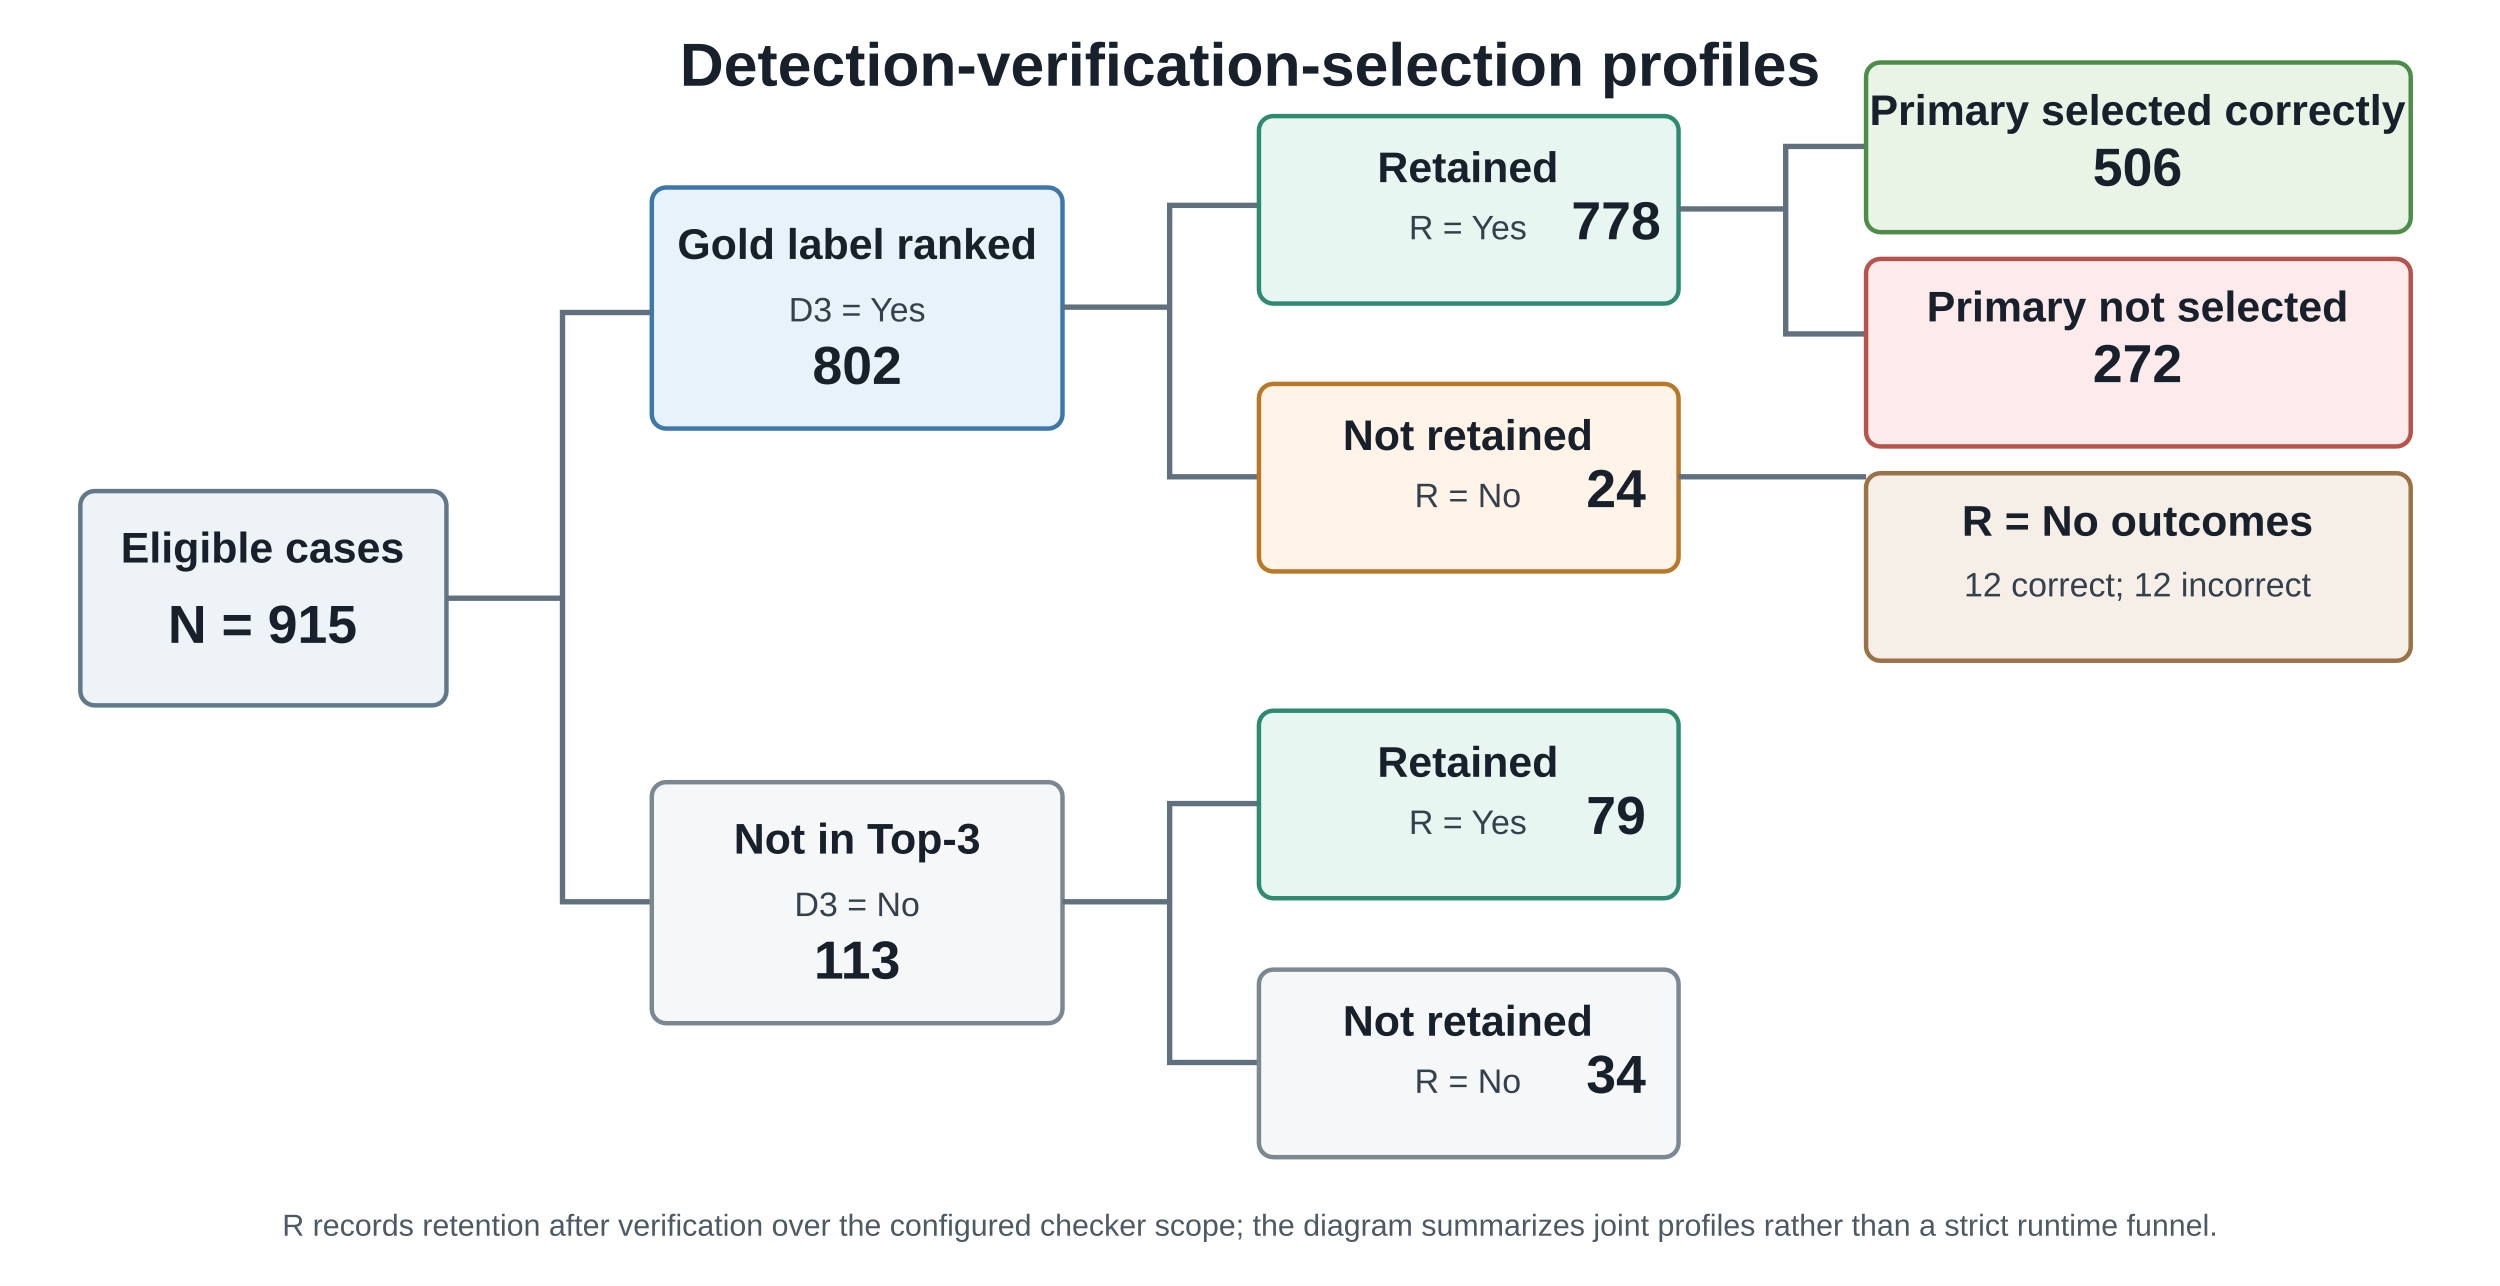
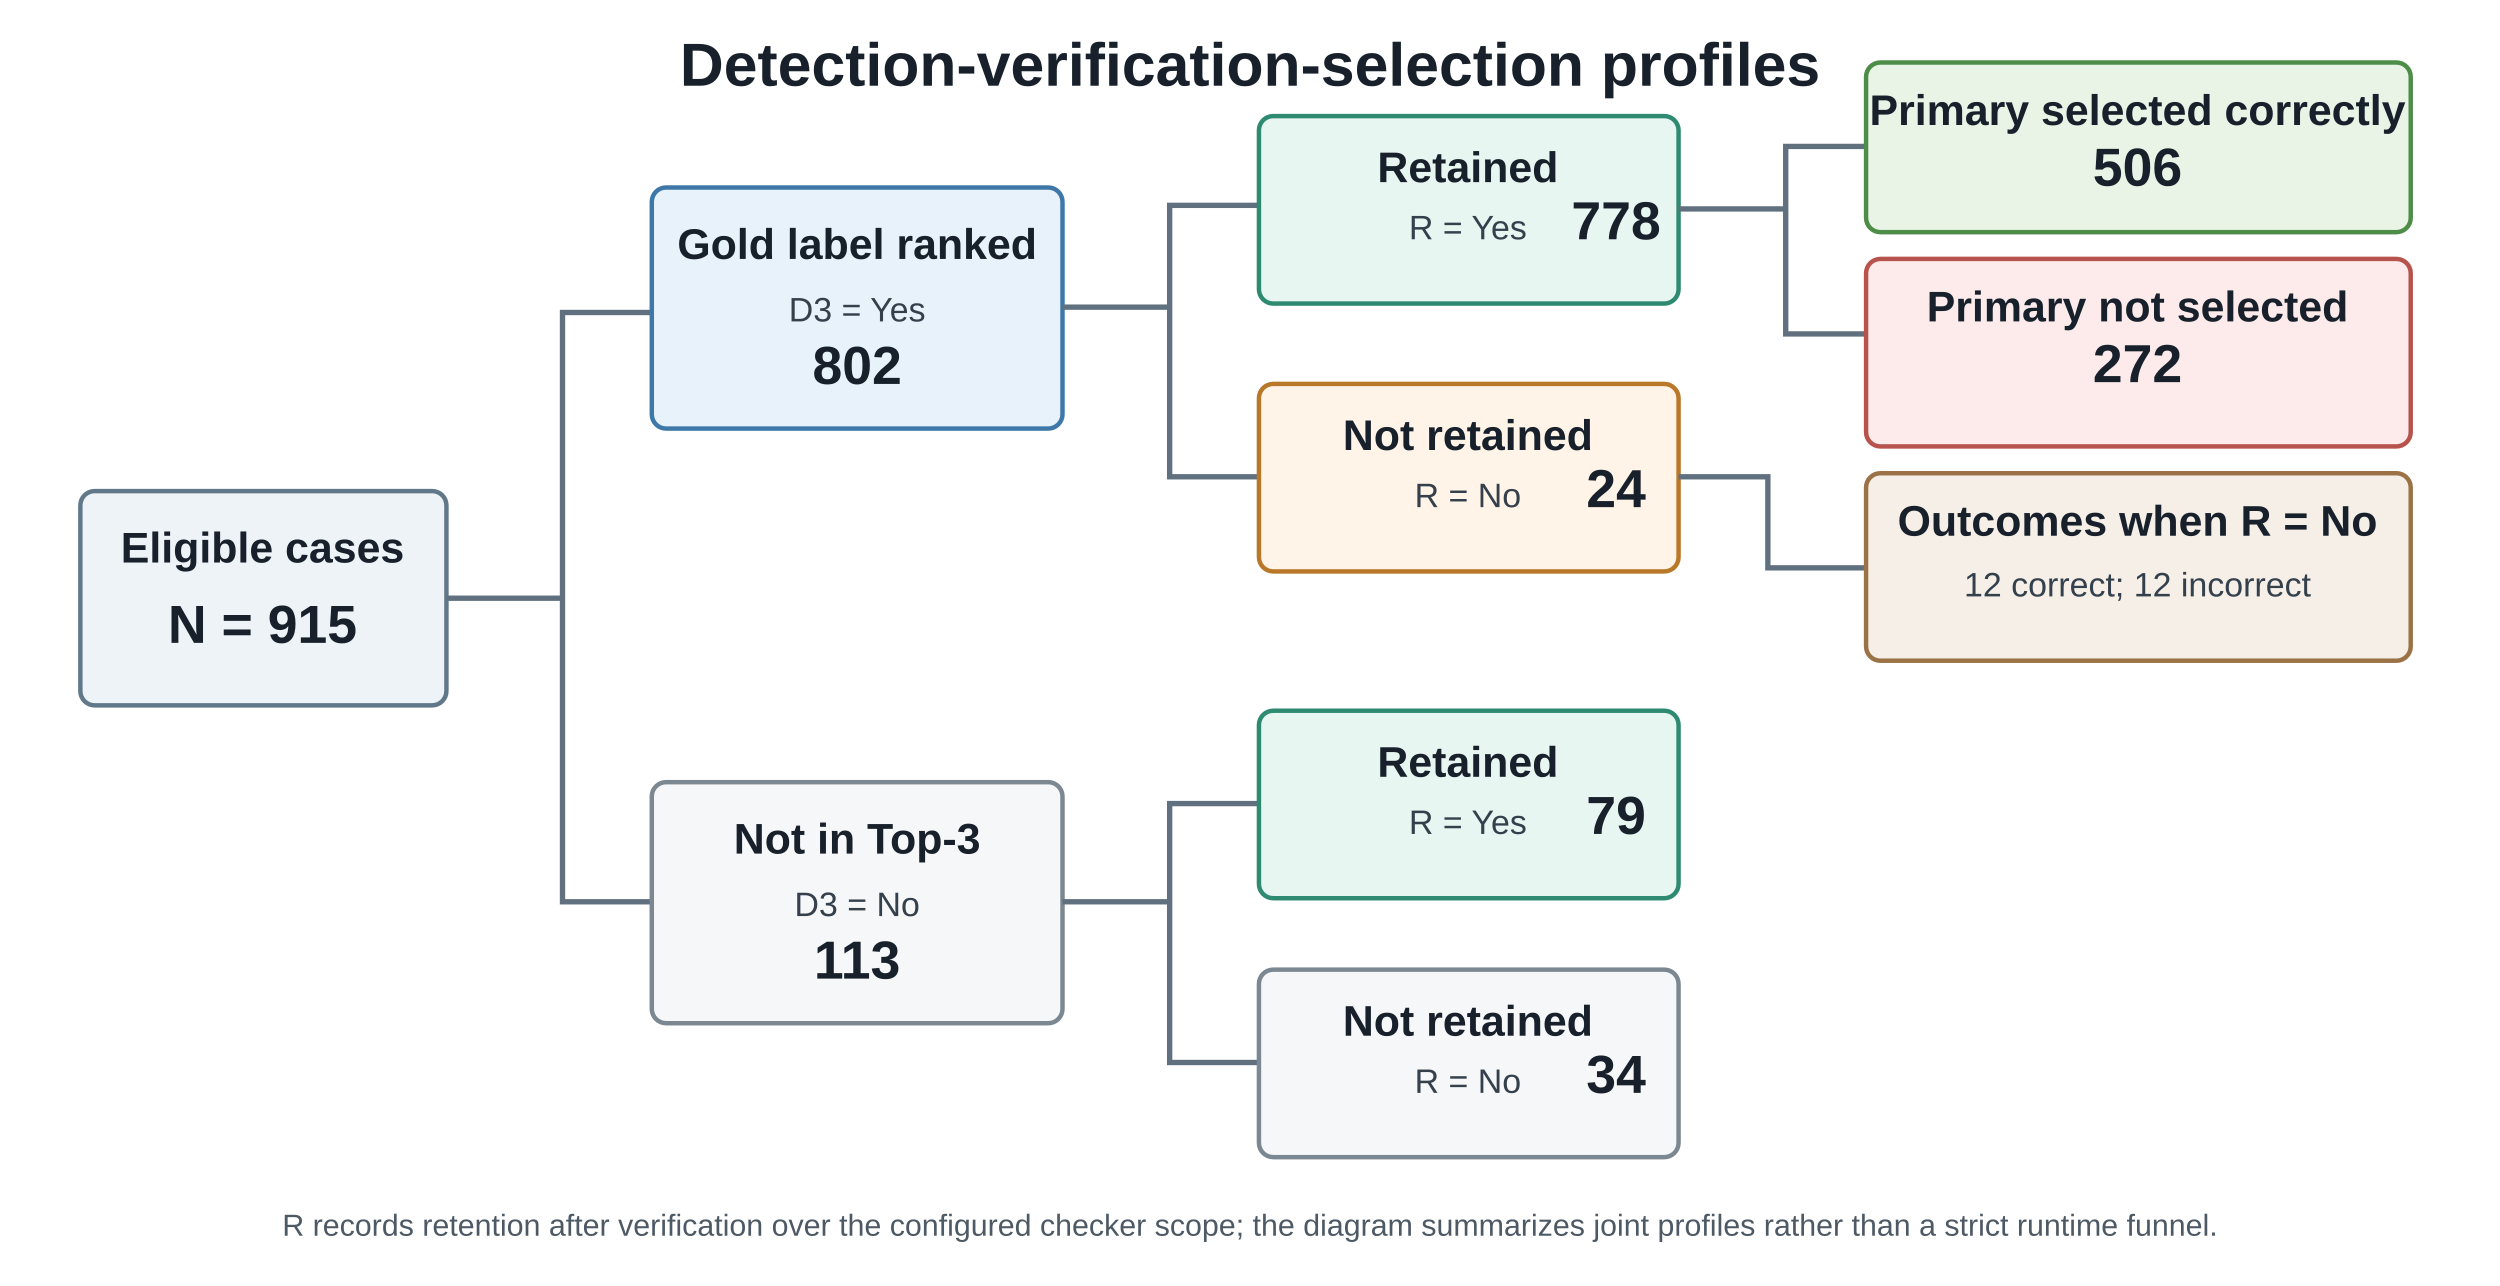
<svg xmlns="http://www.w3.org/2000/svg" width="1400" height="720" viewBox="0 0 1400 720">
  <rect width="1400" height="720" fill="#ffffff" />
  <style>
    .title { font: 700 34px Arial, sans-serif; fill: #18212b; }
    .head { font: 700 24px Arial, sans-serif; fill: #18212b; }
    .body { font: 19px Arial, sans-serif; fill: #34404c; }
    .count { font: 700 30px Arial, sans-serif; fill: #18212b; }
    .note { font: 17px Arial, sans-serif; fill: #4d5965; }
    .line { stroke: #61707e; stroke-width: 3; fill: none; }
    .box { stroke-width: 2.5; rx: 8; }
  </style>
  <text x="700" y="48" text-anchor="middle" class="title">Detection-verification-selection profiles</text>
  <rect x="45" y="275" width="205" height="120" class="box" fill="#eef3f7" stroke="#607889" />
  <text x="147" y="315" text-anchor="middle" class="head">Eligible cases</text>
  <text x="147" y="360" text-anchor="middle" class="count">N = 915</text>
  <path d="M250 335 H315 M315 335 V175 H365 M315 335 V505 H365" class="line" />
  <rect x="365" y="105" width="230" height="135" class="box" fill="#e8f2fb" stroke="#3d78a8" />
  <text x="480" y="145" text-anchor="middle" class="head">Gold label ranked</text>
  <text x="480" y="180" text-anchor="middle" class="body">D3 = Yes</text>
  <text x="480" y="215" text-anchor="middle" class="count">802</text>
  <rect x="365" y="438" width="230" height="135" class="box" fill="#f6f7f8" stroke="#7b8791" />
  <text x="480" y="478" text-anchor="middle" class="head">Not in Top-3</text>
  <text x="480" y="513" text-anchor="middle" class="body">D3 = No</text>
  <text x="480" y="548" text-anchor="middle" class="count">113</text>
  <path d="M595 172 H655 M655 172 V115 H705 M655 172 V267 H705" class="line" />
  <path d="M595 505 H655 M655 505 V450 H705 M655 505 V595 H705" class="line" />
  <rect x="705" y="65" width="235" height="105" class="box" fill="#e8f6f1" stroke="#2e8b72" />
  <text x="822" y="102" text-anchor="middle" class="head">Retained</text>
  <text x="822" y="134" text-anchor="middle" class="body">R = Yes</text>
  <text x="905" y="134" text-anchor="middle" class="count">778</text>
  <rect x="705" y="215" width="235" height="105" class="box" fill="#fff4e7" stroke="#b87828" />
  <text x="822" y="252" text-anchor="middle" class="head">Not retained</text>
  <text x="822" y="284" text-anchor="middle" class="body">R = No</text>
  <text x="905" y="284" text-anchor="middle" class="count">24</text>
  <rect x="705" y="398" width="235" height="105" class="box" fill="#e8f6f1" stroke="#2e8b72" />
  <text x="822" y="435" text-anchor="middle" class="head">Retained</text>
  <text x="822" y="467" text-anchor="middle" class="body">R = Yes</text>
  <text x="905" y="467" text-anchor="middle" class="count">79</text>
  <rect x="705" y="543" width="235" height="105" class="box" fill="#f6f7f8" stroke="#7b8791" />
  <text x="822" y="580" text-anchor="middle" class="head">Not retained</text>
  <text x="822" y="612" text-anchor="middle" class="body">R = No</text>
  <text x="905" y="612" text-anchor="middle" class="count">34</text>
  <path d="M940 117 H1000 M1000 117 V82 H1045 M1000 117 V187 H1045" class="line" />
-   <path d="M940 267 H1045" class="line" />
+   <path d="M940 267 H990 V318 H1045" class="line" />
  <rect x="1045" y="35" width="305" height="95" class="box" fill="#e9f4e7" stroke="#4d8d48" />
  <text x="1197" y="70" text-anchor="middle" class="head">Primary selected correctly</text>
  <text x="1197" y="104" text-anchor="middle" class="count">506</text>
  <rect x="1045" y="145" width="305" height="105" class="box" fill="#fcebea" stroke="#b6534c" />
  <text x="1197" y="180" text-anchor="middle" class="head">Primary not selected</text>
  <text x="1197" y="214" text-anchor="middle" class="count">272</text>
  <rect x="1045" y="265" width="305" height="105" class="box" fill="#f5efe8" stroke="#9b7246" />
-   <text x="1197" y="300" text-anchor="middle" class="head">R = No outcomes</text>
+   <text x="1197" y="300" text-anchor="middle" class="head">Outcomes when R = No</text>
  <text x="1197" y="334" text-anchor="middle" class="body">12 correct; 12 incorrect</text>
  <text x="700" y="692" text-anchor="middle" class="note">R records retention after verification over the configured checker scope; the diagram summarizes joint profiles rather than a strict runtime funnel.</text>
</svg>
